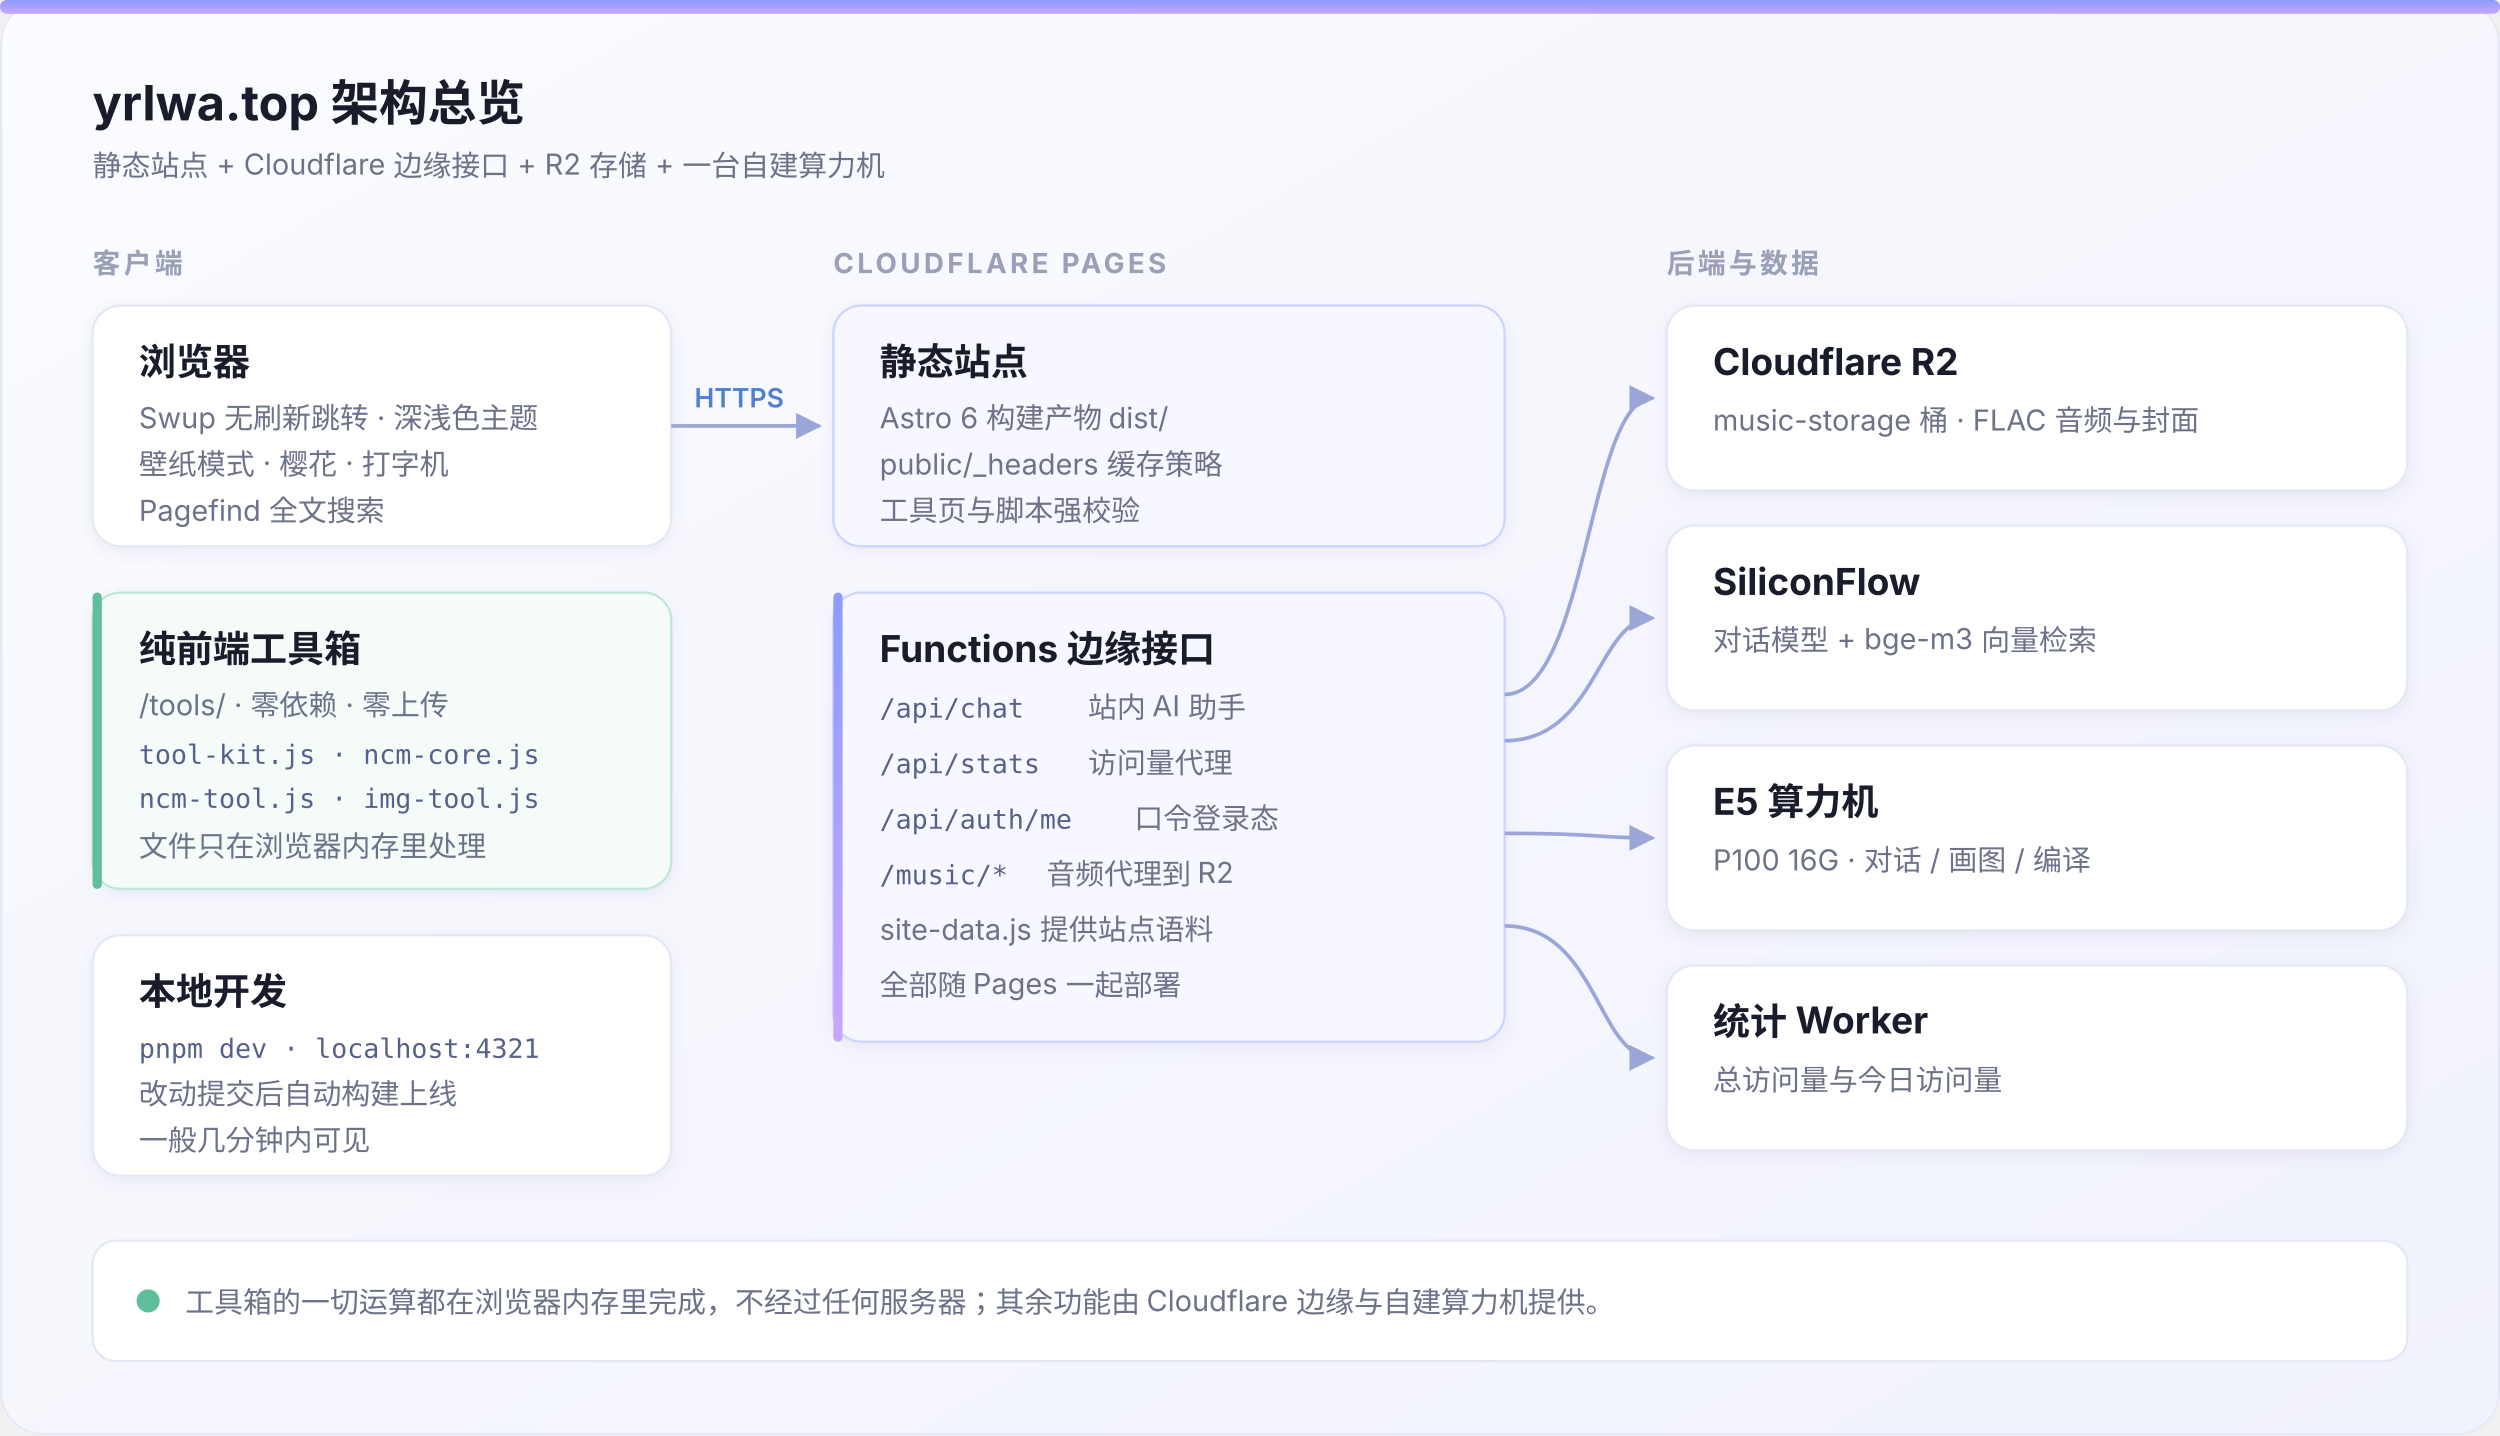
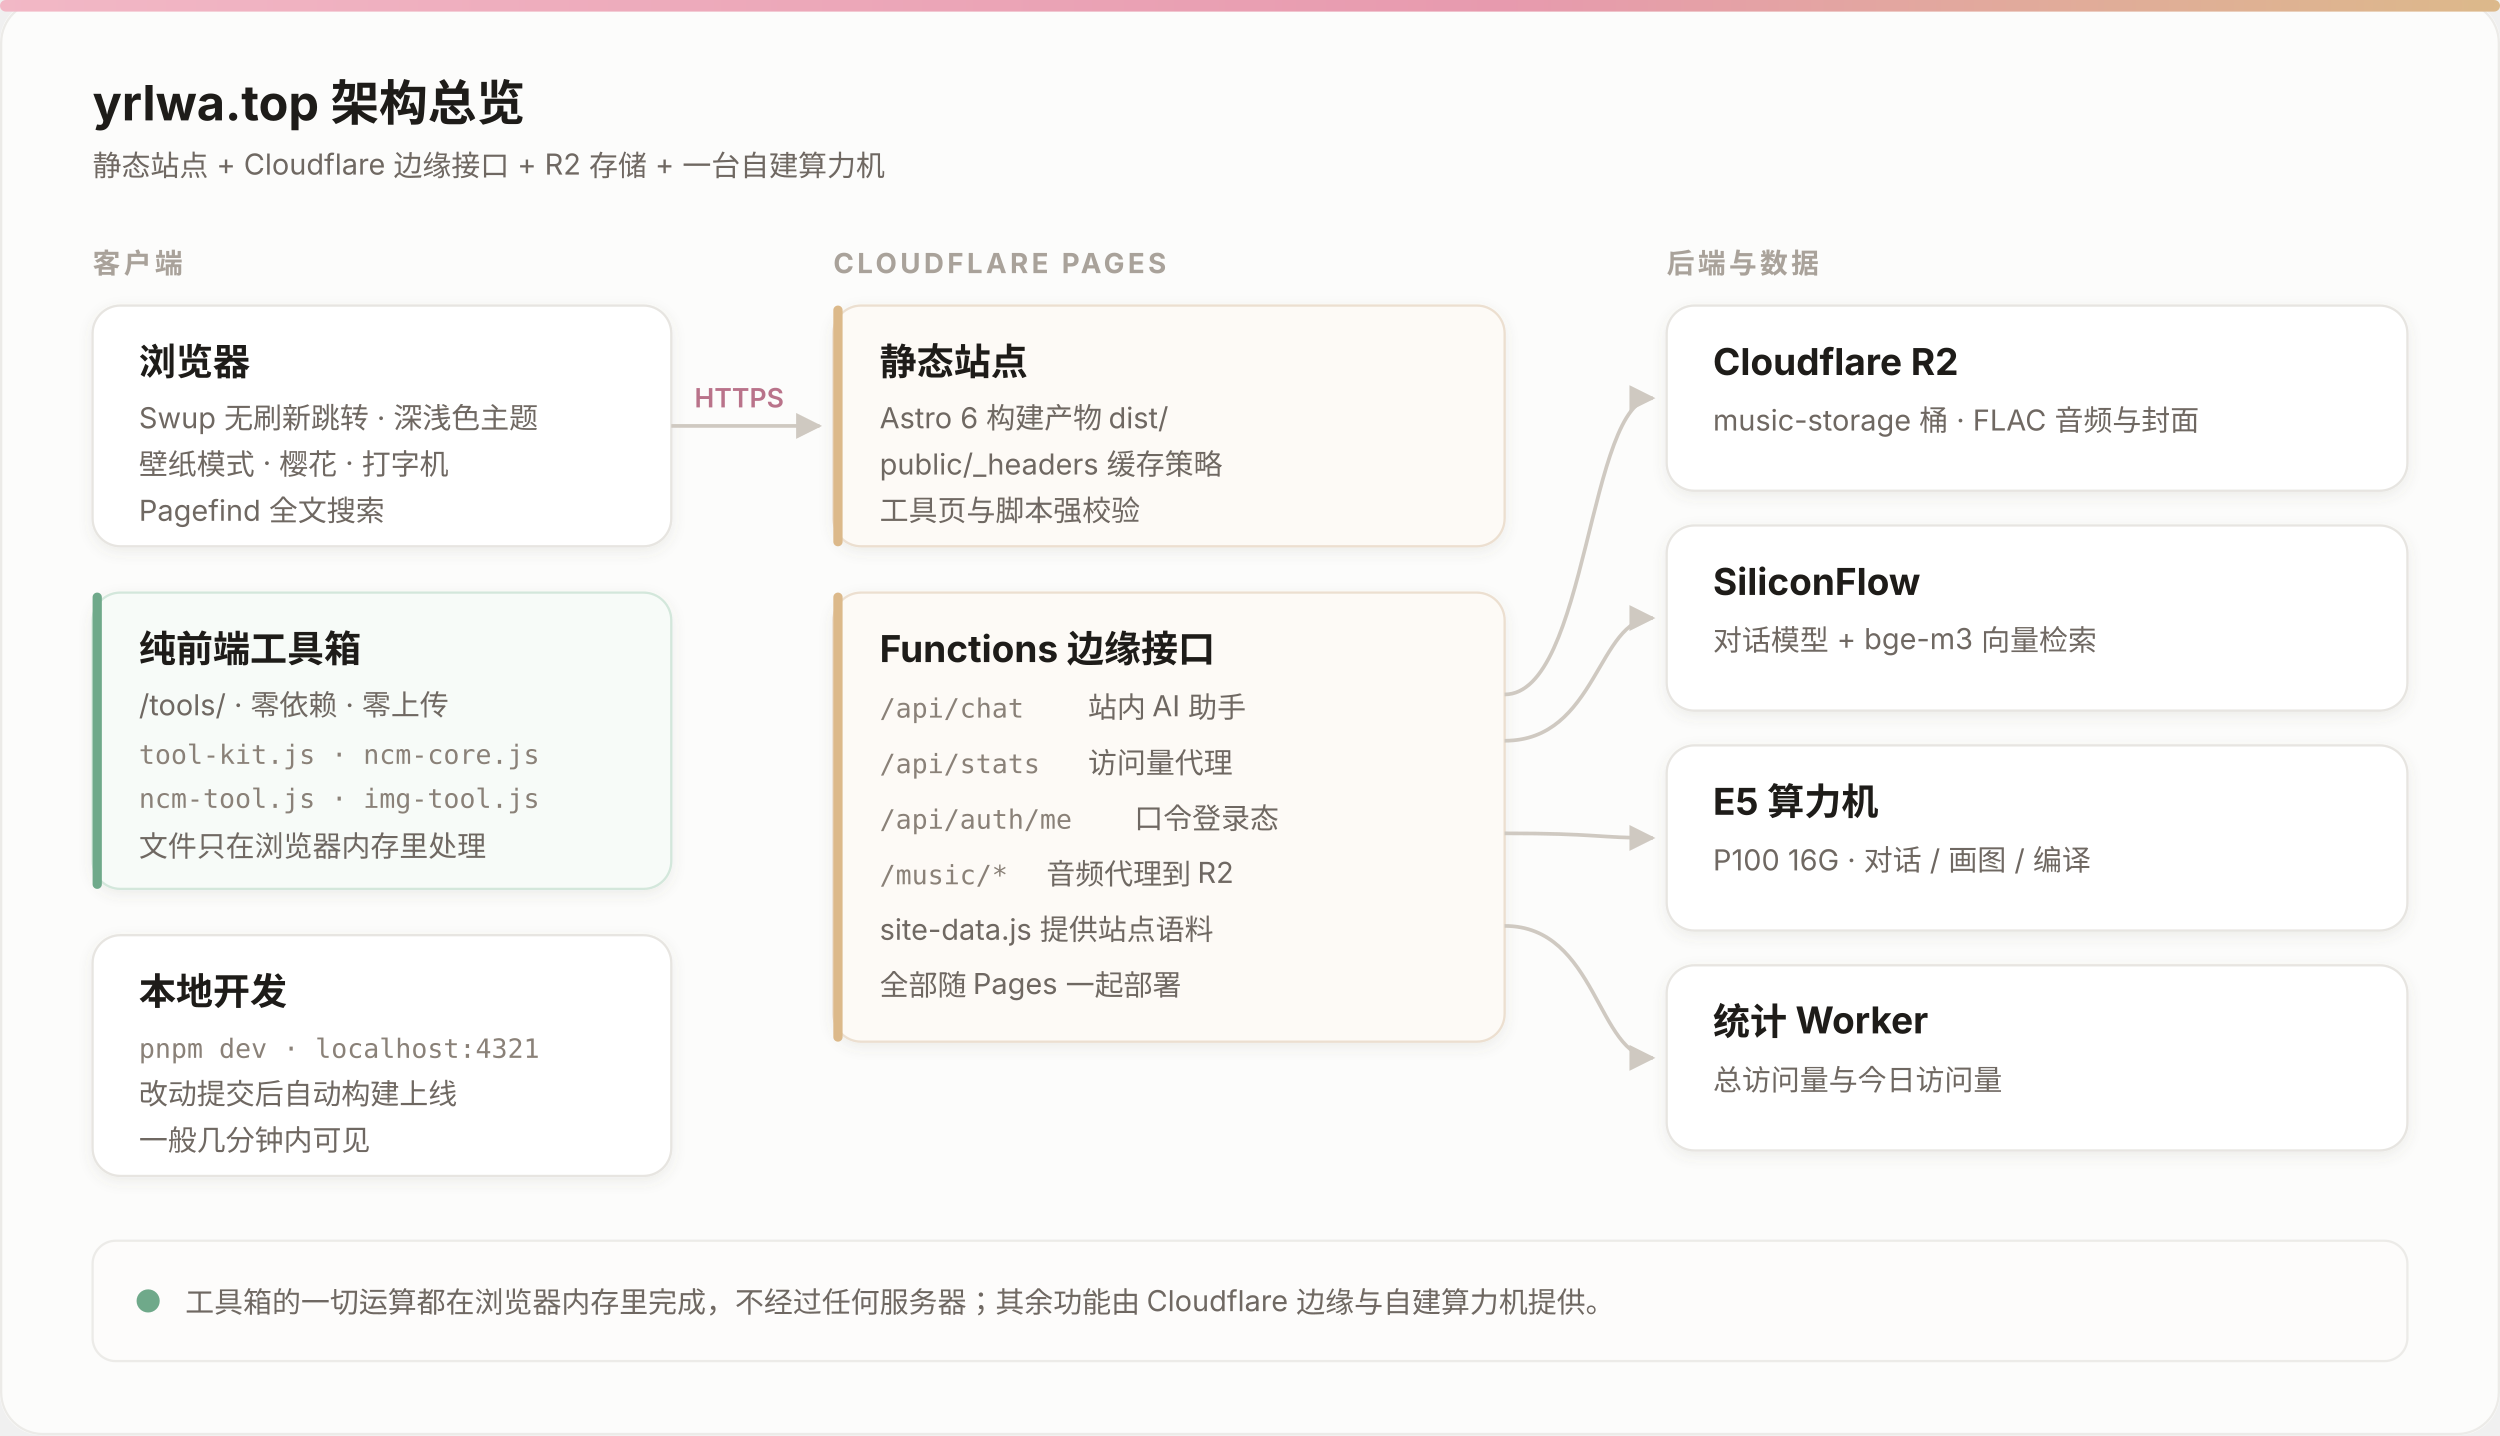
<svg xmlns="http://www.w3.org/2000/svg" viewBox="0 0 1080 620" width="1080" height="620" role="img" aria-label="yrlwa.top 架构总览">
  <defs>
-     <linearGradient id="bg" x1="0" y1="0" x2="1" y2="1">
-       <stop offset="0%" stop-color="#fbfcff" />
-       <stop offset="55%" stop-color="#f5f6fd" />
-       <stop offset="100%" stop-color="#f0f2fc" />
-     </linearGradient>
-     <linearGradient id="edge" x1="0" y1="0" x2="0" y2="1">
-       <stop offset="0%" stop-color="#8b9cff" />
-       <stop offset="100%" stop-color="#c9a6ff" />
+     <linearGradient id="line" x1="0" y1="0" x2="1" y2="0">
+       <stop offset="0%" stop-color="#f2b8c6" />
+       <stop offset="60%" stop-color="#e79aae" />
+       <stop offset="100%" stop-color="#dcb98a" />
    </linearGradient>
    <filter id="soft" x="-20%" y="-20%" width="140%" height="150%">
-       <feDropShadow dx="0" dy="2" stdDeviation="3" flood-color="#5b63a8" flood-opacity="0.10" />
+       <feDropShadow dx="0" dy="2" stdDeviation="3" flood-color="#6b5f52" flood-opacity="0.10" />
    </filter>
    <marker id="arrow" viewBox="0 0 10 10" refX="9" refY="5" markerWidth="7" markerHeight="7" orient="auto-start-reverse">
-       <path d="M 0 0 L 10 5 L 0 10 z" fill="#9aa6d8" />
+       <path d="M 0 0 L 10 5 L 0 10 z" fill="#cfc9c1" />
    </marker>
    <style>
-       .card    { fill: #ffffff; stroke: #e4e7f4; stroke-width: 1; }
-       .card-hi { fill: #f7f8ff; stroke: #ccd5ff; stroke-width: 1; }
-       .card-own{ fill: #f4fbf8; stroke: #bfe7d8; stroke-width: 1; }
+       .card    { fill: #ffffff; stroke: #e7e5e1; stroke-width: 1; }
+       .card-hi { fill: #fdfaf6; stroke: #ecdfd0; stroke-width: 1; }
+       .card-own{ fill: #f7fbf8; stroke: #d3e7db; stroke-width: 1; }
      .t   { font-family: system-ui, -apple-system, "Segoe UI", "Microsoft YaHei", sans-serif; }
-       .h1  { font-size: 21px; font-weight: 700; fill: #191c2b; }
-       .h2  { font-size: 16px; font-weight: 650; fill: #191c2b; }
-       .p   { font-size: 12.5px; fill: #6c7288; }
-       .m   { font-family: ui-monospace, SFMono-Regular, Consolas, monospace; font-size: 11.5px; fill: #55608c; }
-       .col { font-size: 12px; font-weight: 700; fill: #9aa0b8; letter-spacing: .12em; }
-       .ln  { stroke: #9aa6d8; stroke-width: 1.6; fill: none; }
-       .chip{ font-size: 11.5px; fill: #4f7fd0; font-weight: 600; }
+       .h1  { font-size: 21px; font-weight: 700; fill: #1e1c19; }
+       .h2  { font-size: 16px; font-weight: 650; fill: #1e1c19; }
+       .p   { font-size: 12.5px; fill: #6f6862; }
+       .m   { font-family: ui-monospace, SFMono-Regular, Consolas, monospace; font-size: 11.5px; fill: #8a8178; }
+       .col { font-size: 12px; font-weight: 700; fill: #a9a29a; letter-spacing: .12em; }
+       .ln  { stroke: #cfc9c1; stroke-width: 1.6; fill: none; }
+       .chip{ font-size: 11.5px; fill: #b9738a; font-weight: 600; }
    </style>
  </defs>
-   <rect width="1080" height="620" rx="18" fill="url(#bg)" />
-   <rect x="0.5" y="0.5" width="1079" height="619" rx="18" fill="none" stroke="#e6e9f5" />
-   <rect x="0" y="0" width="1080" height="6" rx="3" fill="url(#edge)" />
+   <rect width="1080" height="620" rx="18" fill="#fcfcfb" />
+   <rect x="0.5" y="0.5" width="1079" height="619" rx="18" fill="none" stroke="#ecebe8" />
+   <rect x="0" y="0" width="1080" height="5" rx="2.5" fill="url(#line)" />
  <text x="40" y="52" class="t h1">yrlwa.top 架构总览</text>
  <text x="40" y="76" class="t p">静态站点 + Cloudflare 边缘接口 + R2 存储 + 一台自建算力机</text>
  <text x="40" y="118" class="t col">客户端</text>
  <text x="360" y="118" class="t col">CLOUDFLARE PAGES</text>
  <text x="720" y="118" class="t col">后端与数据</text>
  <g filter="url(#soft)">
    <rect x="40" y="132" width="250" height="104" rx="12" class="card" />
  </g>
  <text x="60" y="162" class="t h2">浏览器</text>
  <text x="60" y="185" class="t p">Swup 无刷新跳转 · 深浅色主题</text>
  <text x="60" y="205" class="t p">壁纸模式 · 樱花 · 打字机</text>
  <text x="60" y="225" class="t p">Pagefind 全文搜索</text>
  <g filter="url(#soft)">
    <rect x="40" y="256" width="250" height="128" rx="12" class="card-own" />
  </g>
-   <rect x="40" y="256" width="4" height="128" rx="2" fill="#5fbf9a" />
+   <rect x="40" y="256" width="4" height="128" rx="2" fill="#6fa98a" />
  <text x="60" y="286" class="t h2">纯前端工具箱</text>
  <text x="60" y="309" class="t p">/tools/ · 零依赖 · 零上传</text>
  <text x="60" y="330" class="t m">tool-kit.js · ncm-core.js</text>
  <text x="60" y="349" class="t m">ncm-tool.js · img-tool.js</text>
  <text x="60" y="370" class="t p">文件只在浏览器内存里处理</text>
  <g filter="url(#soft)">
    <rect x="40" y="404" width="250" height="104" rx="12" class="card" />
  </g>
  <text x="60" y="434" class="t h2">本地开发</text>
  <text x="60" y="457" class="t m">pnpm dev · localhost:4321</text>
  <text x="60" y="477" class="t p">改动提交后自动构建上线</text>
  <text x="60" y="497" class="t p">一般几分钟内可见</text>
  <g filter="url(#soft)">
    <rect x="360" y="132" width="290" height="104" rx="12" class="card-hi" />
  </g>
+   <rect x="360" y="132" width="4" height="104" rx="2" fill="#dcb98a" />
  <text x="380" y="162" class="t h2">静态站点</text>
  <text x="380" y="185" class="t p">Astro 6 构建产物 dist/</text>
  <text x="380" y="205" class="t p">public/_headers 缓存策略</text>
  <text x="380" y="225" class="t p">工具页与脚本强校验</text>
  <g filter="url(#soft)">
    <rect x="360" y="256" width="290" height="194" rx="12" class="card-hi" />
  </g>
-   <rect x="360" y="256" width="4" height="194" rx="2" fill="url(#edge)" />
+   <rect x="360" y="256" width="4" height="194" rx="2" fill="#dcb98a" />
  <text x="380" y="286" class="t h2">Functions 边缘接口</text>
  <text x="380" y="310" class="t m">/api/chat</text>
  <text x="470" y="310" class="t p">站内 AI 助手</text>
  <text x="380" y="334" class="t m">/api/stats</text>
  <text x="470" y="334" class="t p">访问量代理</text>
  <text x="380" y="358" class="t m">/api/auth/me</text>
  <text x="490" y="358" class="t p">口令登录态</text>
  <text x="380" y="382" class="t m">/music/*</text>
  <text x="452" y="382" class="t p">音频代理到 R2</text>
  <text x="380" y="406" class="t p">site-data.js 提供站点语料</text>
  <text x="380" y="430" class="t p">全部随 Pages 一起部署</text>
  <g filter="url(#soft)">
    <rect x="720" y="132" width="320" height="80" rx="12" class="card" />
  </g>
  <text x="740" y="162" class="t h2">Cloudflare R2</text>
  <text x="740" y="186" class="t p">music-storage 桶 · FLAC 音频与封面</text>
  <g filter="url(#soft)">
    <rect x="720" y="227" width="320" height="80" rx="12" class="card" />
  </g>
  <text x="740" y="257" class="t h2">SiliconFlow</text>
  <text x="740" y="281" class="t p">对话模型 + bge-m3 向量检索</text>
  <g filter="url(#soft)">
    <rect x="720" y="322" width="320" height="80" rx="12" class="card" />
  </g>
  <text x="740" y="352" class="t h2">E5 算力机</text>
  <text x="740" y="376" class="t p">P100 16G · 对话 / 画图 / 编译</text>
  <g filter="url(#soft)">
    <rect x="720" y="417" width="320" height="80" rx="12" class="card" />
  </g>
  <text x="740" y="447" class="t h2">统计 Worker</text>
  <text x="740" y="471" class="t p">总访问量与今日访问量</text>
  <path class="ln" d="M 290 184 L 354 184" marker-end="url(#arrow)" />
  <text x="300" y="176" class="t chip">HTTPS</text>
  <path class="ln" d="M 650 300 C 686 300, 686 172, 714 172" marker-end="url(#arrow)" />
  <path class="ln" d="M 650 320 C 690 320, 690 267, 714 267" marker-end="url(#arrow)" />
  <path class="ln" d="M 650 360 C 690 360, 690 362, 714 362" marker-end="url(#arrow)" />
  <path class="ln" d="M 650 400 C 690 400, 690 457, 714 457" marker-end="url(#arrow)" />
-   <rect x="40" y="536" width="1000" height="52" rx="10" fill="#ffffff" stroke="#e4e7f4" />
-   <circle cx="64" cy="562" r="5" fill="#5fbf9a" />
+   <rect x="40" y="536" width="1000" height="52" rx="10" fill="#fdfcfb" stroke="#ecebe8" />
+   <circle cx="64" cy="562" r="5" fill="#6fa98a" />
  <text x="80" y="567" class="t p">工具箱的一切运算都在浏览器内存里完成，不经过任何服务器；其余功能由 Cloudflare 边缘与自建算力机提供。</text>
</svg>
